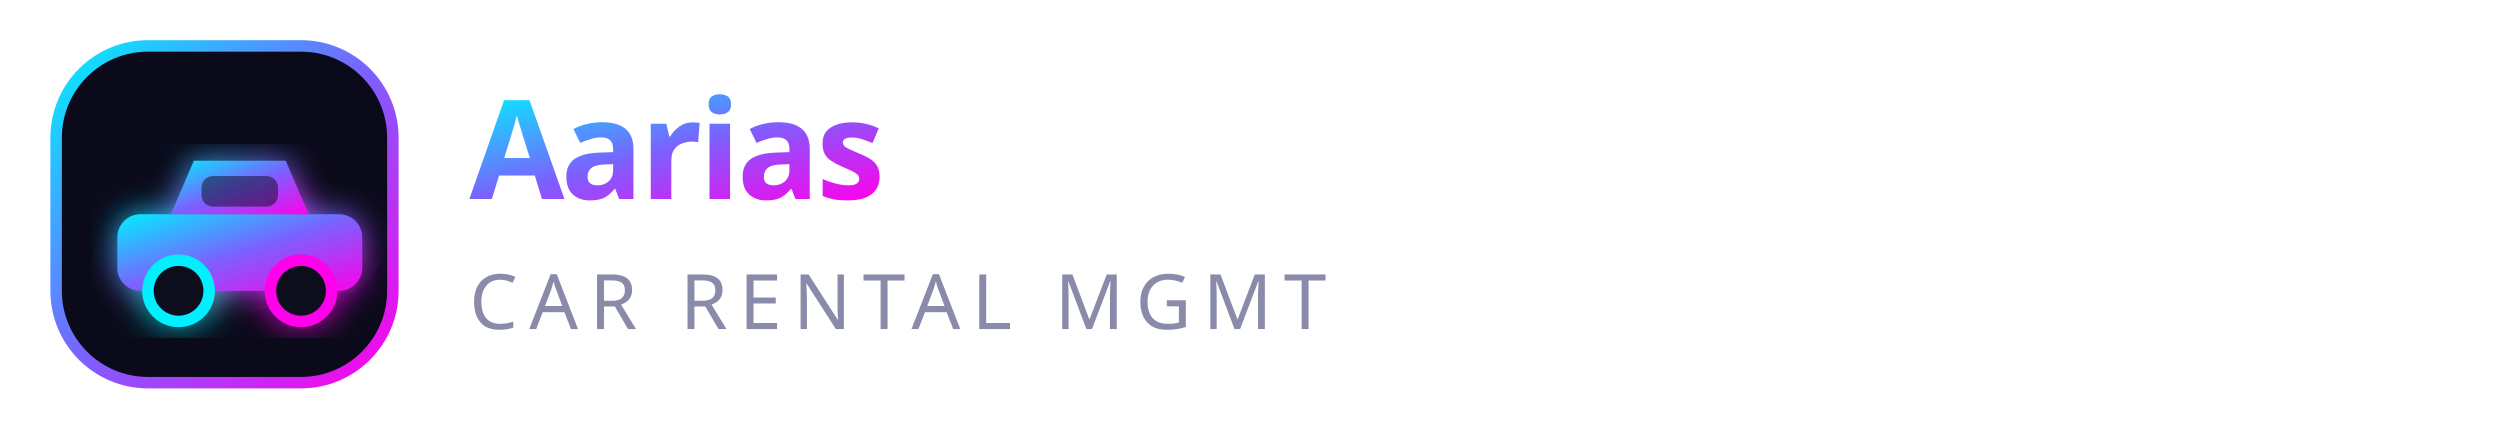
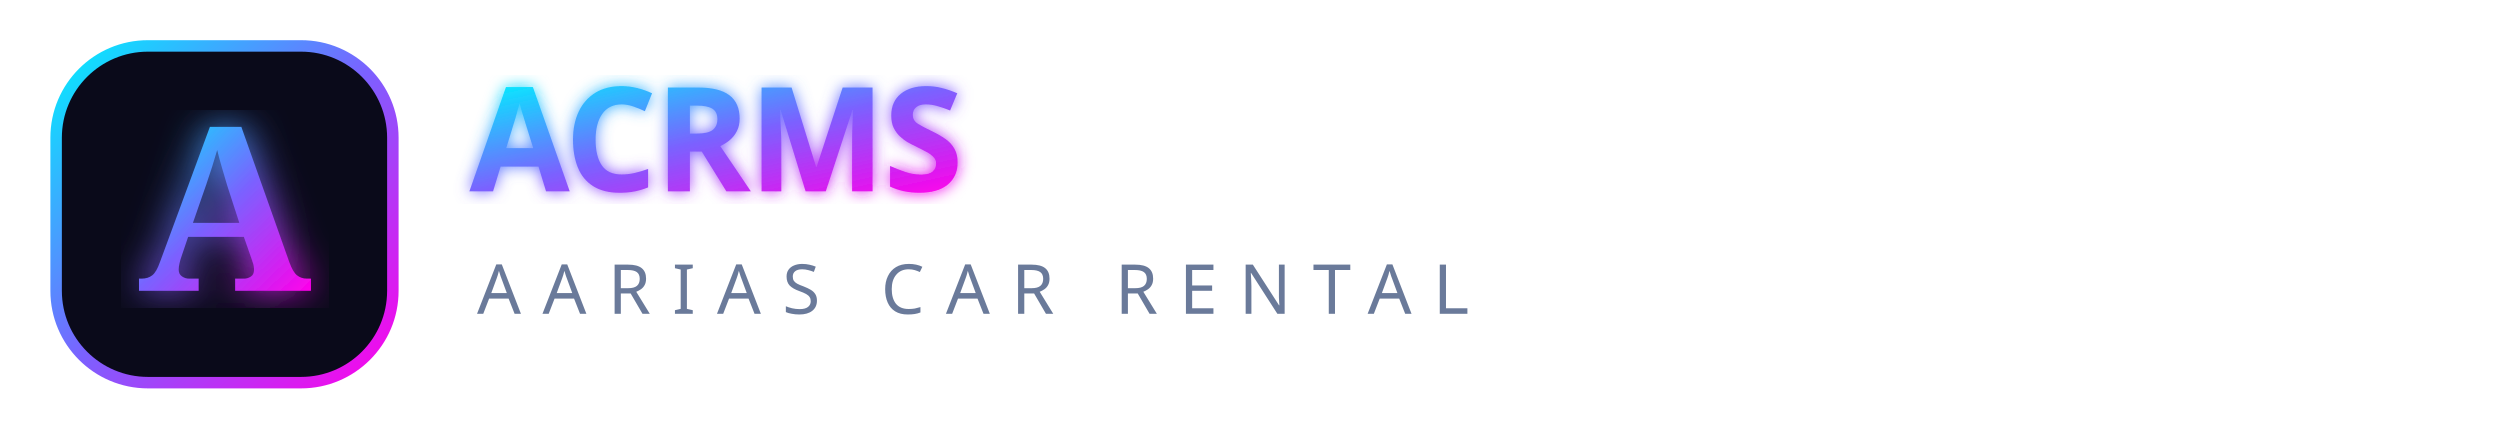
<svg xmlns="http://www.w3.org/2000/svg" viewBox="0 0 320 56" width="280" height="48">
  <defs>
    <linearGradient id="neonGrad" x1="0%" y1="0%" x2="100%" y2="100%">
      <stop offset="0%" stop-color="#00f0ff" />
      <stop offset="50%" stop-color="#7b61ff" />
      <stop offset="100%" stop-color="#ff00ea" />
    </linearGradient>
    <filter id="nGlow">
-       <feGaussianBlur stdDeviation="2" result="b" />
+       <feGaussianBlur stdDeviation="2.5" result="b" />
+       <feMerge>
+         <feMergeNode in="b" />
+         <feMergeNode in="SourceGraphic" />
+       </feMerge>
+     </filter>
+     <filter id="softGlow">
+       <feGaussianBlur stdDeviation="1" result="b" />
      <feMerge>
        <feMergeNode in="b" />
        <feMergeNode in="SourceGraphic" />
      </feMerge>
    </filter>
  </defs>
  <rect x="4" y="6" width="44" height="44" rx="12" fill="#0a0a1a" stroke="url(#neonGrad)" stroke-width="1.5" />
-   <g transform="translate(10,16)" filter="url(#nGlow)">
-     <rect x="2" y="12" width="32" height="10" rx="3" fill="url(#neonGrad)" />
-     <path d="M9 12 L12 5 L24 5 L27 12 Z" fill="url(#neonGrad)" />
-     <circle cx="10" cy="22" r="4" fill="#0a0a1a" stroke="#00f0ff" stroke-width="1.5" />
-     <circle cx="26" cy="22" r="4" fill="#0a0a1a" stroke="#ff00ea" stroke-width="1.5" />
-     <rect x="13" y="7" width="10" height="4" rx="1.5" fill="#0a0a1a" opacity="0.5" />
-   </g>
-   <text x="58" y="26" font-family="Poppins, sans-serif" font-weight="800" font-size="18" fill="url(#neonGrad)" letter-spacing="-0.5">Aarias</text>
-   <text x="58" y="43" font-family="Poppins, sans-serif" font-weight="500" font-size="10" fill="#8a8aaa" letter-spacing="1.5">CAR RENTAL MGMT</text>
+   <text x="26" y="38" text-anchor="middle" font-family="Poppins, Georgia, serif" font-weight="800" font-size="30" fill="url(#neonGrad)" filter="url(#nGlow)" letter-spacing="-1">A</text>
+   <text x="58" y="25" font-family="Poppins, sans-serif" font-weight="800" font-size="19" fill="url(#neonGrad)" filter="url(#softGlow)" letter-spacing="-0.3">ACRMS</text>
+   <text x="59" y="41" font-family="Poppins, sans-serif" font-weight="400" font-size="9" fill="#6a7a9a" letter-spacing="2.8">AARIAS CAR RENTAL</text>
+   <line x1="58" y1="45" x2="220" y2="45" stroke="url(#neonGrad)" stroke-width="0.8" opacity="0.5" />
</svg>
